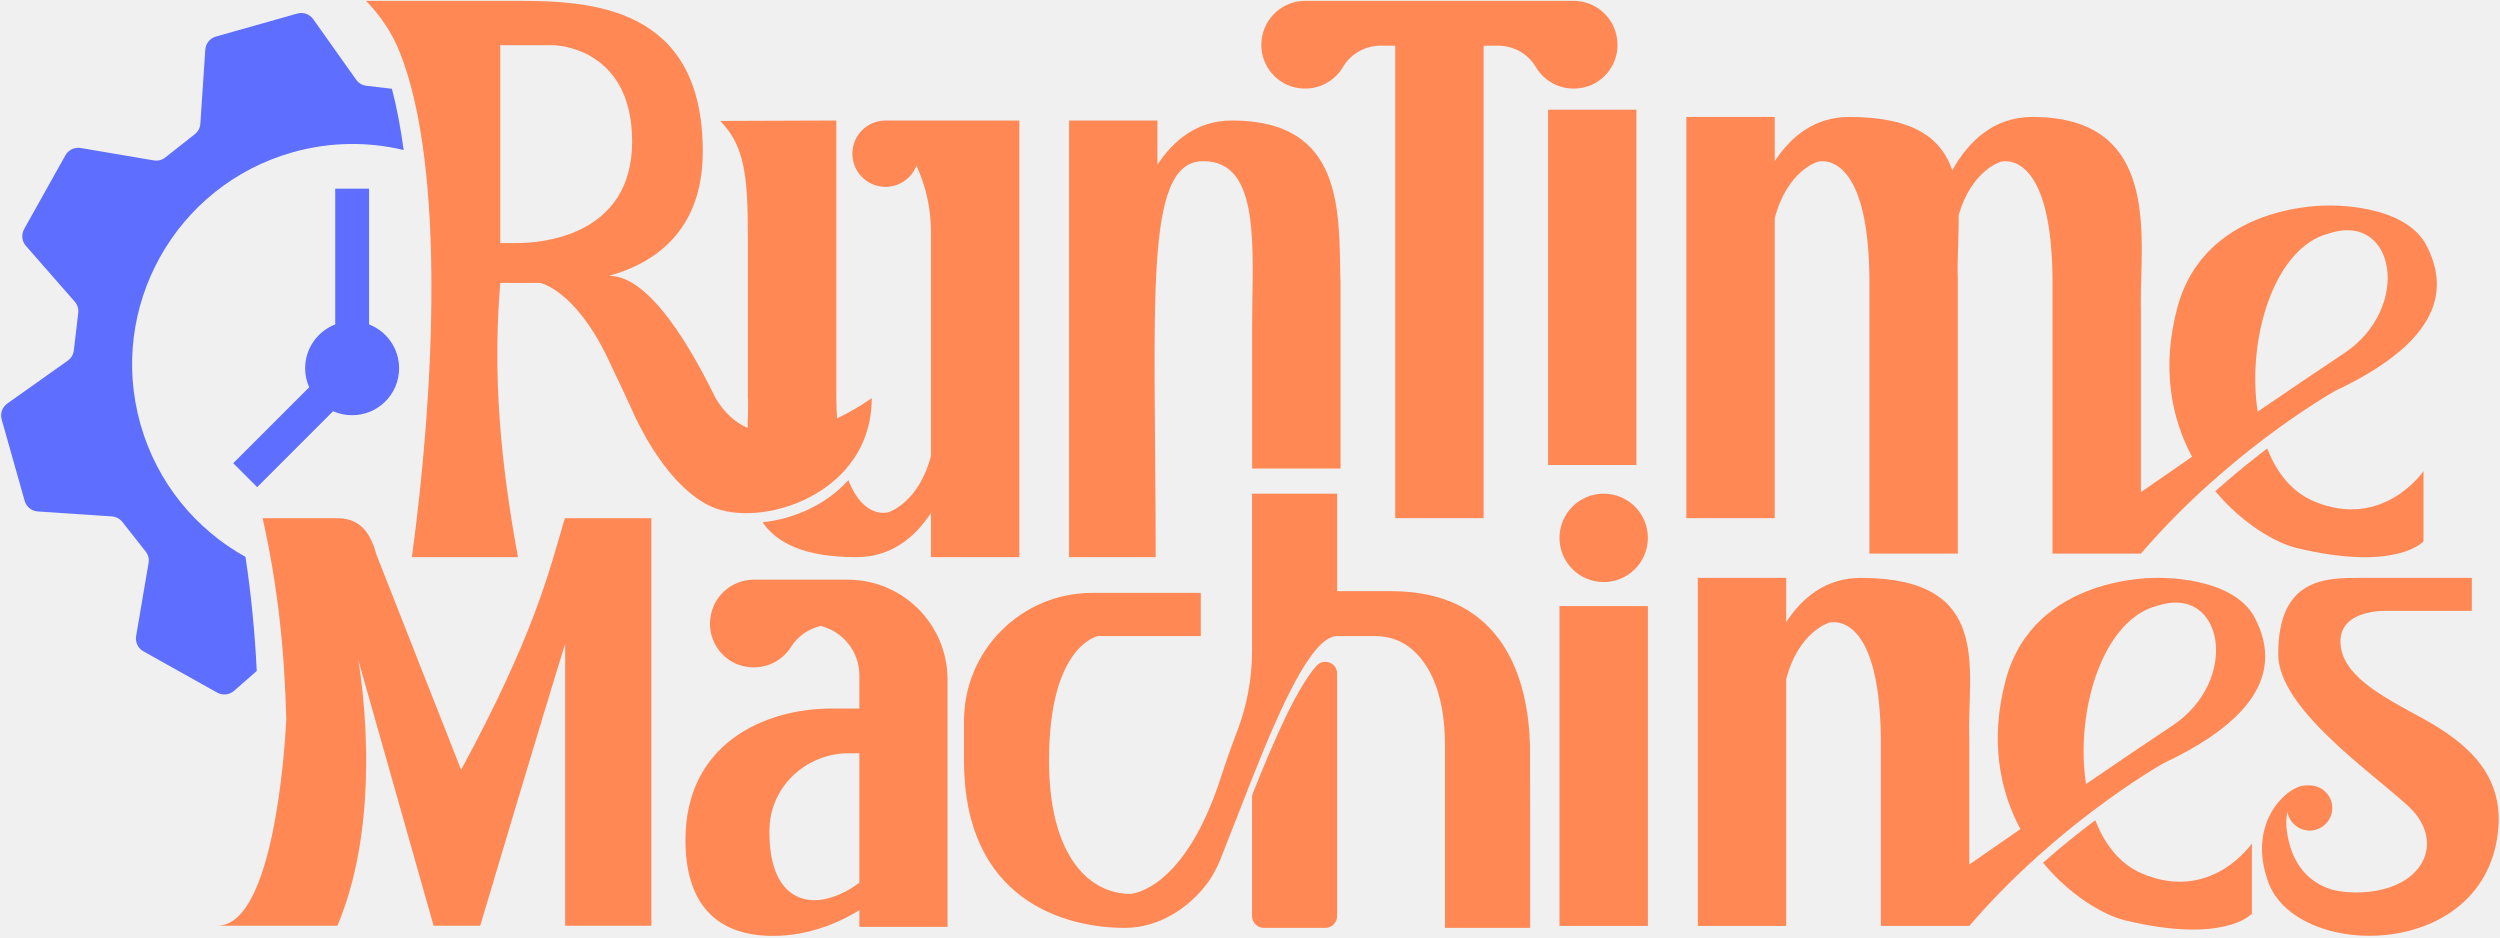
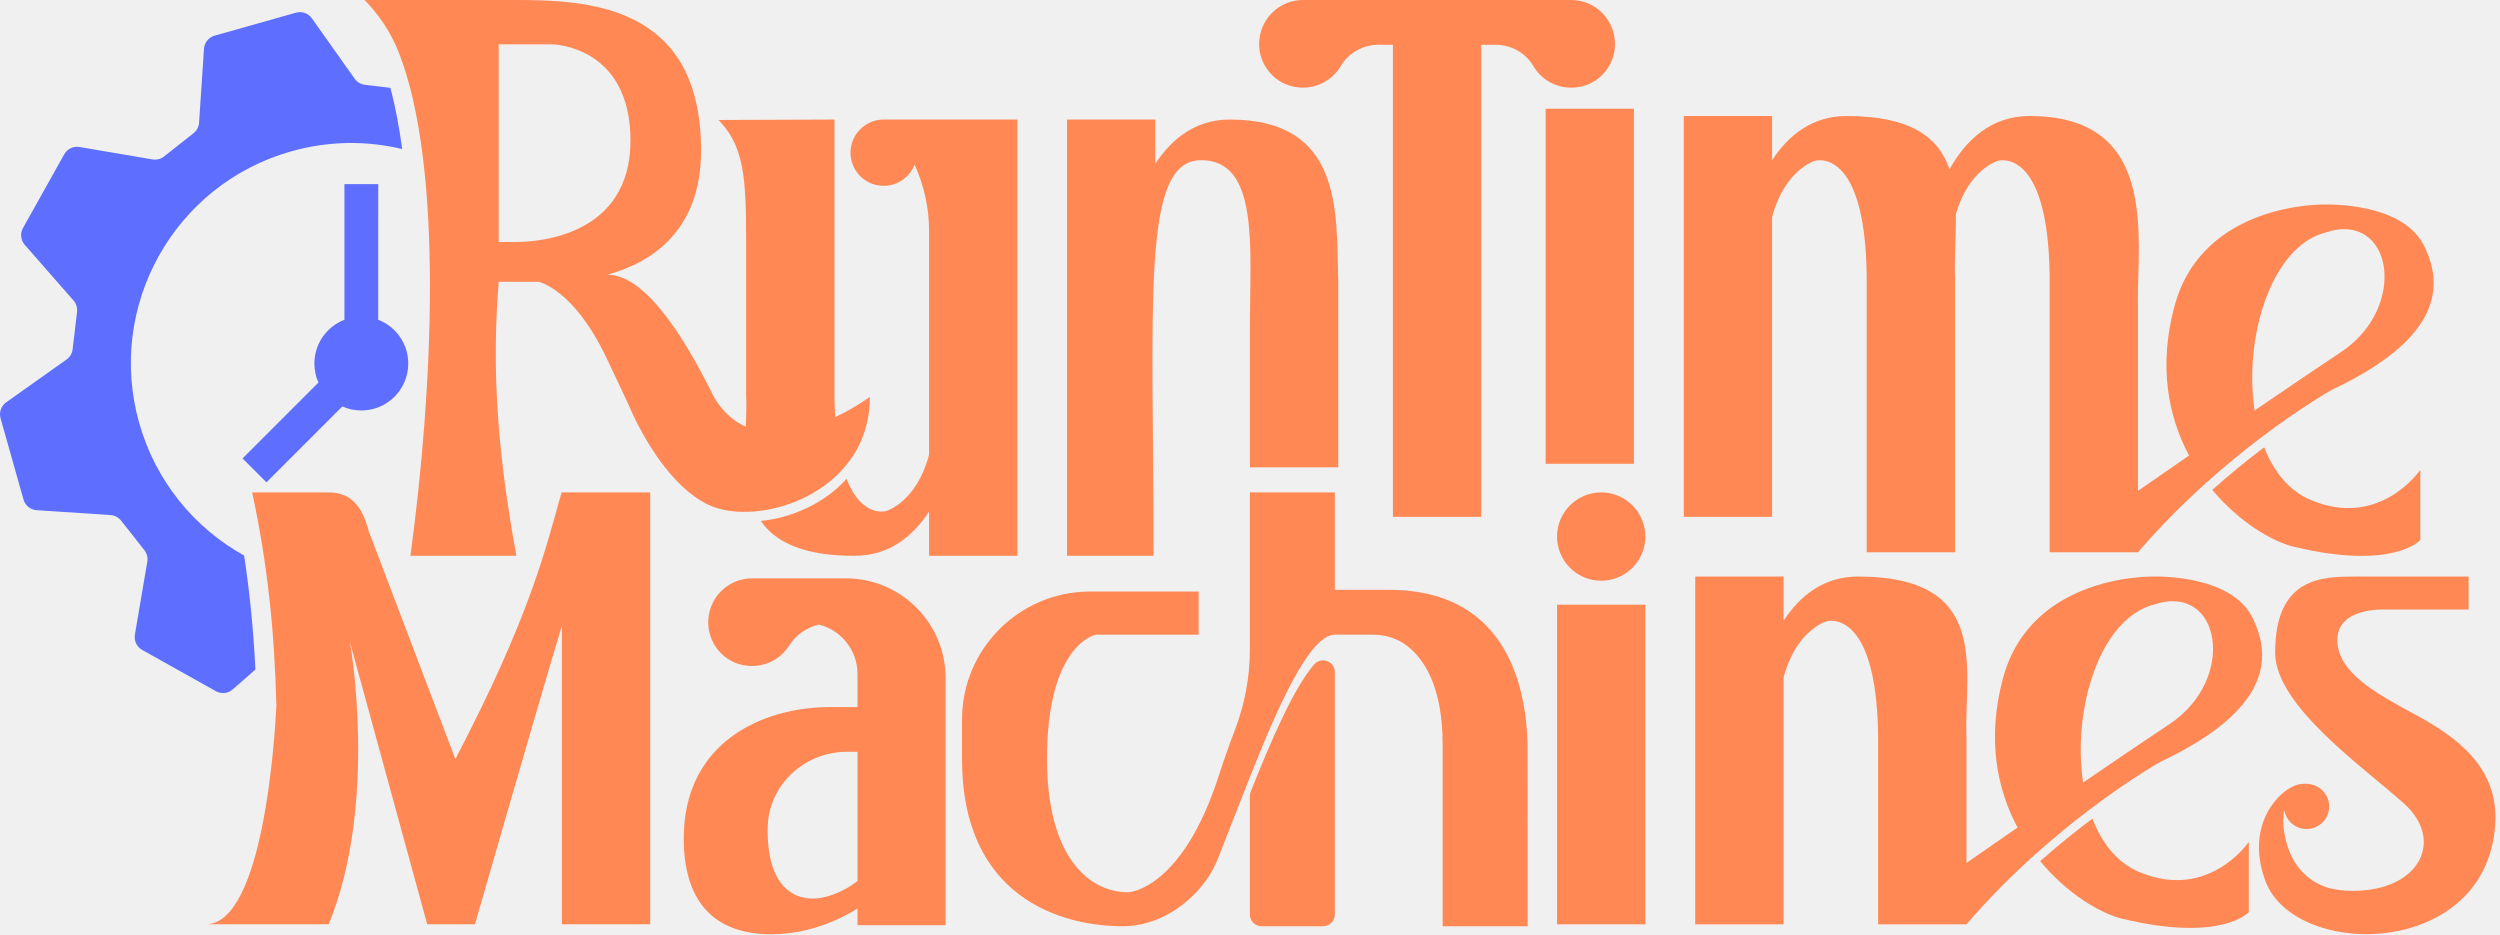
- <svg xmlns="http://www.w3.org/2000/svg" width="1411" height="529" viewBox="0 0 1411 529" fill="none">
-   <g clip-path="url(#clip0_339_473)">
-     <path d="M221.2 50.11L206.8 48.41C204.46 48.13 202.37 46.89 201.01 44.98L176.79 10.83C174.77 7.97 171.17 6.7 167.79 7.65L121.88 20.62C118.51 21.57 116.1 24.54 115.87 28.03L113.09 69.78C112.93 72.12 111.8 74.27 109.96 75.73L93.28 88.88C91.45 90.33 89.08 90.93 86.77 90.53L45.53 83.52C42.08 82.94 38.63 84.59 36.92 87.64L13.63 129.28C11.92 132.33 12.32 136.13 14.62 138.77L42.17 170.24C43.72 172 44.44 174.33 44.16 176.67L41.67 197.78C41.39 200.11 40.14 202.2 38.24 203.55L4.12 227.75C1.27 229.78 0 233.38 0.95 236.76L13.92 282.66C14.87 286.04 17.84 288.44 21.33 288.67L63.1 291.45C65.43 291.61 67.59 292.74 69.05 294.58L82.19 311.25C83.64 313.09 84.25 315.45 83.85 317.76L76.83 359.01C76.25 362.47 77.9 365.91 80.95 367.62L122.59 390.92C125.64 392.62 129.44 392.23 132.08 389.92L144.91 378.69C143.82 356.66 141.76 335.43 138.54 314.3C110.62 298.79 88.64 272.59 79.27 239.42C60.61 173.34 99.04 104.64 165.12 85.97C186.33 79.98 207.82 79.87 227.83 84.68C226.15 72.31 223.97 60.7 221.2 50.11Z" fill="#5E6EFF" />
-     <path d="M208.291 183.1V106.48H189.201V183.1C179.281 186.93 172.231 196.56 172.231 207.84C172.231 211.66 173.051 215.3 174.501 218.58L131.641 261.44L145.141 274.94L188.001 232.08C191.281 233.54 194.921 234.35 198.741 234.35C213.381 234.35 225.251 222.48 225.251 207.84C225.251 196.56 218.211 186.94 208.281 183.1H208.291Z" fill="#5E6EFF" />
-     <path d="M678.641 90.98C712.141 90.371 706.691 140.78 706.691 183.98C706.691 227.18 706.691 264.45 706.691 264.45H756.601V157.78H756.541C755.581 119.26 758.641 68.01 695.371 68.01C675.801 68.01 662.411 79.02 653.261 92.99V68.01H603.381V314.45H652.261C652.261 171.48 645.141 91.589 678.641 90.98Z" fill="#FF8855" />
-     <path d="M923.6 61.91H873.73V262.45H923.6V61.91Z" fill="#FF8855" />
-     <path d="M1001.66 123.17C1008.68 96.3 1025.82 91.33 1025.82 91.33C1025.82 91.33 1054.07 82.61 1055.09 155.78V312.45H1105V155.78H1104.93C1104.66 144.87 1105.63 132.94 1105.46 121.44C1112.74 96.07 1129.15 91.33 1129.15 91.33C1129.15 91.33 1157.41 82.61 1158.42 155.78V312.45H1208.33C1208.99 311.68 1209.66 310.91 1210.33 310.15C1222.41 296.29 1234.95 283.9 1247.01 273.08C1257.86 263.35 1268.31 254.88 1277.71 247.75C1301.1 230.05 1317.95 220.62 1317.95 220.62C1371.26 195.5 1380.32 169.73 1373.28 147.56C1372.31 144.5 1371.04 141.51 1369.53 138.6C1357.08 114.59 1314.31 116.01 1314.31 116.01C1314.31 116.01 1244.96 114.02 1228.95 173.46C1219.8 207.44 1225.46 235.84 1237.18 257.79C1220.23 269.49 1208.33 277.76 1208.33 277.76V163.76C1209.29 124.13 1214.56 66.01 1147.1 66.01C1125.19 66.01 1111 79.8 1101.87 96.11C1095.95 78.66 1080.86 66.01 1043.76 66.01C1024.2 66.01 1010.8 77.02 1001.66 90.99V66.01H951.78V292.45H1001.66V123.17ZM1314.31 131.8C1352.02 119.24 1361.44 173.86 1323.03 199.36C1308.9 208.73 1291.32 220.65 1274.21 232.35C1268.02 191.03 1283.56 139.75 1314.31 131.8ZM1208.3 164.96L1208.27 175.78C1208.19 172.4 1208.22 168.77 1208.3 164.96Z" fill="#FF8855" />
-     <path d="M893.82 49.37C905.98 46.67 914.24 34.94 912.75 22.57C912.75 22.52 912.74 22.47 912.73 22.41C911.33 10.07 900.86 0.48 888.14 0.48H736.67C723.95 0.48 713.48 10.06 712.08 22.4C712.07 22.45 712.06 22.51 712.06 22.56C710.57 34.92 718.83 46.66 730.99 49.36C742.39 51.89 752.86 46.56 758.03 37.75C762.48 30.16 770.82 25.72 779.61 25.76L787.47 25.8V292.45H837.34V25.81L845.2 25.77C854 25.73 862.33 30.18 866.78 37.76C871.95 46.58 882.42 51.9 893.82 49.37Z" fill="#FF8855" />
-     <path d="M427.251 289.35C444.561 287.81 463.921 279.89 476.921 265.27C484.691 256.56 490.181 245.46 491.631 231.92C491.891 229.58 492.021 227.16 492.021 224.67C492.021 224.67 483.971 230.64 472.431 236.1C472.221 232.53 472.081 228.73 472.021 224.67V68.01L406.481 68.26C422.911 85.11 422.111 105.46 422.111 151.24V224.67H422.171C422.311 230.1 422.131 235.78 421.951 241.53C415.171 238.51 408.961 233.22 403.931 224.78C403.911 224.74 403.891 224.71 403.871 224.67C390.501 197.46 367.011 155.66 343.841 155.66H343.801C368.811 148.74 396.651 130.87 396.651 85.5C396.651 3.14 333.091 0.48 291.651 0.48H268.401L232.461 0.49L206.591 0.48C214.881 8.99 221.451 18.9 225.741 29.74C251.531 94.82 245.061 222.11 232.461 314.46H292.341C286.971 285.35 283.811 260.48 282.161 238.55C279.841 207.67 280.531 182.6 282.341 159.68H304.891C304.891 159.68 324.351 163.49 342.831 201.81C347.781 212.07 352.041 221.4 355.901 229.56C355.901 229.56 356.741 231.65 358.351 235.06C364.051 247.08 379.331 275.46 400.891 285.67C407.911 289 417.241 290.24 427.251 289.35ZM292.171 137.17H282.341V25.52H312.631C312.631 25.52 356.781 26.16 356.781 79.87C356.781 133.58 304.961 137.17 292.171 137.17Z" fill="#FF8855" />
-     <path d="M499.81 105.46C507.77 105.46 514.56 100.48 517.27 93.47C517.27 93.47 517.27 93.48 517.27 93.49C522.61 105.15 525.45 117.93 525.45 131V257.28C518.43 284.16 501.29 289.13 501.29 289.13C501.29 289.13 487.49 293.38 478.84 270.98C466.11 285.19 447.36 293.03 430.4 294.78C438.59 306.62 454.16 314.45 483.35 314.45C502.91 314.45 516.3 303.44 525.45 289.47V314.45H575.33V68.01H499.85C499.85 68.01 499.82 68.01 499.81 68.01C489.47 68.01 481.08 76.39 481.08 86.74C481.08 97.09 489.46 105.47 499.81 105.47V105.46Z" fill="#FF8855" />
-     <path d="M318.656 292.942C309.894 322.893 301.326 358.594 260.246 434.485L212.549 313.277C211.086 308.101 209.163 302.907 205.807 299.004C202.44 295.092 197.649 292.48 190.438 292.48H148.226C156.598 329.888 160.599 366.325 161.574 406.099V406.156C161.574 406.156 161.574 406.175 161.574 406.184C160.725 423.04 154.373 522.48 122.641 522.48H173.108H190.428C217.965 457.554 202.148 372.255 202.148 372.255L244.721 522.48H271.028C271.028 522.48 306.537 403.101 318.968 363.44V522.48H367.641V292.48H318.842L318.656 292.942Z" fill="#FF8855" />
-     <path d="M742.9 375.88C731.3 389.35 718.59 418.93 707.13 447.69C706.81 448.48 706.65 449.32 706.65 450.17V517.03C706.65 520.71 709.64 523.7 713.32 523.7H748C751.68 523.7 754.66 520.71 754.66 517.03V380.18C754.67 373.96 746.96 371.17 742.9 375.88Z" fill="#FF8855" />
-     <path d="M785.141 333.64H754.671V278.61H706.651V367.67C706.651 383.19 703.701 398.54 698.141 413.02C695.141 420.81 692.111 429.37 689.071 438.78C668.721 501.69 639.571 504.5 637.861 504.5C615.711 504.5 592.071 484.54 592.071 429.15C592.071 363.91 619.761 358.99 619.761 358.99H677.721V334.62H616.441C576.471 334.62 544.061 367.03 544.061 407V429.16C544.061 508.17 600.921 523.7 634.891 523.7C653.761 523.7 671.201 512.66 682.021 497.65C687.571 489.93 690.131 481.44 693.581 472.79C698.001 461.72 702.251 450.58 706.651 439.49C722.261 400.22 740.271 359 754.671 359H776.111C783.011 359 789.821 361.01 795.271 365.16C804.751 372.35 815.561 387.84 815.561 421.04V523.69H863.601C863.601 523.69 863.601 421.04 863.541 421.04C862.621 383.96 848.991 333.64 785.141 333.64Z" fill="#FF8855" />
-     <path d="M928.16 313.121C933.432 300.396 927.389 285.807 914.663 280.536C901.938 275.265 887.348 281.308 882.077 294.033C876.806 306.759 882.849 321.348 895.575 326.619C908.3 331.89 922.889 325.847 928.16 313.121Z" fill="#FF8855" />
-     <path d="M930.061 342.07H880.181V522.6H930.061V342.07Z" fill="#FF8855" />
-     <path d="M478.431 327.17H425.481C412.761 327.17 402.291 336.75 400.891 349.09C400.891 349.15 400.891 349.2 400.871 349.25C399.391 361.62 407.651 373.35 419.801 376.05C430.911 378.52 441.141 373.52 446.441 365.11C450.261 359.04 456.351 354.93 463.181 353.28C475.731 356.38 485.031 367.72 485.031 381.23V399.89H469.531C431.261 399.89 386.871 419.78 386.871 474.14C386.871 508.33 402.681 528.22 436.321 528.22C457.651 528.22 475.091 519.84 485.031 513.7V523.12H534.791V383.53C534.791 352.4 509.561 327.17 478.431 327.17ZM485.031 498.14C480.091 501.94 473.281 505.9 464.961 507.56C452.931 509.93 434.261 505.26 434.261 469.53C434.261 468.43 434.301 467.35 434.361 466.28C435.621 442.98 455.691 425.15 478.991 425.15H485.031V498.14Z" fill="#FF8855" />
-     <path d="M1208.95 493.02C1196.58 487.77 1187.91 476.74 1182.58 462.9C1173.57 469.67 1163.53 477.69 1153.07 486.92C1168.27 505.28 1186.97 516.45 1199.5 519.47C1255.83 533.02 1270.96 515.69 1270.96 515.69V476.05C1270.96 476.05 1248.14 509.64 1208.95 493.02Z" fill="#FF8855" />
-     <path d="M1221.08 430.77C1262.01 411.49 1276.85 391.82 1278.35 373.69C1279.08 364.94 1276.7 356.56 1272.65 348.75C1260.2 324.74 1217.44 326.16 1217.44 326.16C1217.44 326.16 1148.08 324.17 1132.08 383.61C1122.93 417.6 1128.59 446 1140.31 467.94C1123.36 479.64 1111.46 487.91 1111.46 487.91V415.94H1111.39C1110.44 377.42 1124.9 326.16 1050.22 326.16C1030.66 326.16 1017.26 337.17 1008.12 351.14V326.16H958.24V522.6H1008.12V383.32C1015.14 356.45 1032.28 351.48 1032.28 351.48C1032.28 351.48 1060.53 342.76 1061.55 415.94V522.6H1111.46C1124.16 507.81 1137.42 494.65 1150.15 483.23C1160.99 473.5 1171.44 465.04 1180.84 457.92C1204.22 440.2 1221.08 430.77 1221.08 430.77ZM1217.44 341.95C1255.14 329.39 1264.57 384.02 1226.15 409.51C1212.02 418.89 1194.45 430.81 1177.34 442.51C1171.14 401.19 1186.68 349.9 1217.44 341.95Z" fill="#FF8855" />
-     <path d="M1365.22 404.3C1343.06 392.3 1320.95 380.43 1320.95 361.97C1320.95 343.51 1347.36 344.79 1347.36 344.79H1395.1V326.16H1331.99C1312.57 326.16 1285.83 326.16 1285.83 369.17C1285.83 399.33 1336.07 434.01 1358.81 454.58C1381.55 475.14 1367.56 503.71 1329.66 503.71C1324.92 503.71 1320.59 503.17 1316.63 502.23C1316.61 502.23 1316.58 502.23 1316.55 502.21C1306.79 499.4 1294.54 491.69 1290.99 471C1290.1 465.84 1290.2 461.59 1291.01 458.11C1292 464.17 1297.25 468.78 1303.58 468.78C1310.62 468.78 1316.33 463.08 1316.33 456.04C1316.33 450.05 1312.2 445.03 1306.64 443.66C1302.7 442.688 1298.64 443.66 1298.64 443.66C1288.14 446.48 1269.3 465.79 1279.71 496.42C1294.14 542.48 1404.64 543.21 1410.12 466.58C1412.48 433.52 1387.38 416.3 1365.22 404.3Z" fill="#FF8855" />
-     <path d="M1305.82 282.87C1293.57 277.67 1284.94 266.79 1279.61 253.13C1270.61 259.95 1260.65 268 1250.31 277.21C1265.43 295.31 1283.94 306.33 1296.37 309.32C1352.7 322.87 1367.83 305.54 1367.83 305.54V265.89C1367.83 265.89 1345.02 299.48 1305.82 282.87Z" fill="#FF8855" />
+ <svg xmlns="http://www.w3.org/2000/svg" width="289" height="108" viewBox="0 0 289 108" fill="none">
+   <g clip-path="url(#clip0_511_94)">
+     <path d="M45.137 10.156L42.19 9.808C41.711 9.751 41.283 9.497 41.005 9.106L36.048 2.118C35.635 1.532 34.898 1.272 34.207 1.467L24.811 4.121C24.122 4.316 23.629 4.923 23.581 5.638L23.013 14.182C22.98 14.66 22.749 15.1 22.372 15.399L18.959 18.09C18.584 18.387 18.099 18.51 17.626 18.428L9.187 16.993C8.481 16.875 7.775 17.212 7.425 17.837L2.658 26.358C2.309 26.982 2.39 27.76 2.861 28.3L8.499 34.74C8.816 35.1 8.964 35.577 8.906 36.056L8.397 40.376C8.339 40.853 8.084 41.281 7.695 41.557L0.712 46.51C0.129 46.925 -0.131 47.662 0.064 48.353L2.718 57.747C2.912 58.438 3.52 58.929 4.234 58.977L12.782 59.545C13.259 59.578 13.701 59.809 14 60.186L16.689 63.597C16.986 63.974 17.111 64.457 17.029 64.93L15.592 73.371C15.473 74.079 15.811 74.783 16.435 75.133L24.957 79.902C25.581 80.249 26.358 80.17 26.899 79.697L29.524 77.399C29.301 72.891 28.88 68.546 28.221 64.222C22.507 61.048 18.009 55.686 16.091 48.898C12.273 35.375 20.137 21.316 33.66 17.495C38.001 16.269 42.399 16.246 46.494 17.231C46.15 14.699 45.704 12.323 45.137 10.156V10.156Z" fill="#5E6EFF" />
+     <path d="M138.75 18.52C145.606 18.395 144.49 28.711 144.49 37.552C144.49 46.393 144.49 54.02 144.49 54.02H154.704V32.19H154.692C154.496 24.307 155.122 13.819 142.174 13.819C138.169 13.819 135.429 16.072 133.556 18.931V13.819H123.348V64.252H133.352C133.352 34.994 131.894 18.645 138.75 18.52Z" fill="#FF8855" />
+     <path d="M188.88 12.571H178.675V53.611H188.88V12.571Z" fill="#FF8855" />
+     <path d="M204.855 25.107C206.292 19.608 209.799 18.591 209.799 18.591C209.799 18.591 215.581 16.807 215.789 31.781V63.843H226.003V31.781H225.989C225.934 29.548 226.132 27.107 226.097 24.753C227.587 19.561 230.946 18.591 230.946 18.591C230.946 18.591 236.729 16.807 236.936 31.781V63.843H247.149C247.284 63.685 247.422 63.528 247.559 63.372C250.031 60.536 252.597 58 255.065 55.786C257.286 53.795 259.424 52.061 261.348 50.602C266.134 46.98 269.583 45.05 269.583 45.05C280.492 39.909 282.347 34.636 280.906 30.099C280.707 29.472 280.447 28.86 280.138 28.265C277.591 23.351 268.838 23.642 268.838 23.642C268.838 23.642 254.646 23.235 251.369 35.399C249.497 42.353 250.655 48.165 253.053 52.657C249.585 55.051 247.149 56.744 247.149 56.744V33.414C247.346 25.304 248.424 13.41 234.619 13.41C230.135 13.41 227.231 16.232 225.363 19.57C224.151 15.998 221.063 13.41 213.471 13.41C209.468 13.41 206.726 15.663 204.855 18.522V13.41H194.647V59.75H204.855V25.107V25.107ZM268.838 26.873C276.555 24.303 278.483 35.481 270.622 40.699C267.731 42.617 264.133 45.056 260.631 47.451C259.365 38.995 262.545 28.5 268.838 26.873ZM247.143 33.66L247.137 35.874C247.121 35.182 247.127 34.439 247.143 33.66Z" fill="#FF8855" />
+     <path d="M182.786 10.005C185.275 9.452 186.965 7.052 186.66 4.52C186.66 4.51 186.658 4.5 186.656 4.487C186.369 1.962 184.227 -0 181.624 -0H150.626C148.023 -0 145.88 1.96 145.594 4.485C145.592 4.496 145.59 4.508 145.59 4.518C145.285 7.048 146.975 9.45 149.464 10.003C151.796 10.52 153.939 9.43 154.997 7.627C155.908 6.073 157.615 5.165 159.413 5.173L161.022 5.181V59.75H171.228V5.183L172.836 5.175C174.637 5.167 176.342 6.078 177.252 7.629C178.31 9.434 180.453 10.523 182.786 10.005Z" fill="#FF8855" />
+     <path d="M87.304 59.116C90.847 58.801 94.809 57.18 97.469 54.188C99.059 52.405 100.183 50.134 100.479 47.363C100.533 46.884 100.559 46.389 100.559 45.879C100.559 45.879 98.912 47.101 96.55 48.218C96.507 47.488 96.479 46.71 96.466 45.879V13.819L83.054 13.87C86.416 17.319 86.252 21.483 86.252 30.852V45.879H86.265C86.293 46.99 86.257 48.153 86.22 49.33C84.832 48.712 83.561 47.629 82.532 45.902C82.528 45.894 82.524 45.887 82.52 45.879C79.784 40.311 74.976 31.757 70.235 31.757H70.227C75.345 30.34 81.042 26.683 81.042 17.399C81.042 0.544 68.035 -0 59.554 -0H54.796L47.441 0.002L42.147 -0C43.844 1.741 45.188 3.769 46.066 5.988C51.344 19.306 50.02 45.355 47.441 64.254H59.696C58.596 58.297 57.95 53.208 57.612 48.72C57.137 42.4 57.279 37.27 57.649 32.579H62.264C62.264 32.579 66.246 33.359 70.028 41.201C71.041 43.301 71.913 45.21 72.703 46.88C72.703 46.88 72.875 47.308 73.204 48.005C74.371 50.465 77.498 56.273 81.91 58.363C83.346 59.044 85.256 59.298 87.304 59.116ZM59.661 27.973H57.649V5.124H63.848C63.848 5.124 72.883 5.255 72.883 16.246C72.883 27.238 62.278 27.973 59.661 27.973Z" fill="#FF8855" />
+     <path d="M102.153 21.483C103.782 21.483 105.172 20.464 105.727 19.029C105.727 19.029 105.727 19.032 105.727 19.034C106.819 21.42 107.401 24.035 107.401 26.71V52.553C105.964 58.053 102.456 59.071 102.456 59.071C102.456 59.071 99.632 59.94 97.862 55.356C95.257 58.264 91.42 59.869 87.949 60.227C89.625 62.65 92.811 64.252 98.785 64.252C102.788 64.252 105.528 61.999 107.401 59.14V64.252H117.608V13.819H102.162C102.162 13.819 102.156 13.819 102.153 13.819C100.037 13.819 98.32 15.534 98.32 17.652C98.32 19.77 100.035 21.485 102.153 21.485V21.483Z" fill="#FF8855" />
+     <path d="M64.891 57.02C63.054 63.522 61.257 71.272 52.641 87.746L42.638 61.434C42.331 60.311 41.928 59.183 41.224 58.336C40.518 57.486 39.513 56.92 38.001 56.92H29.148C30.904 65.04 31.743 72.95 31.947 81.584V81.596C31.947 81.596 31.947 81.6 31.947 81.602C31.769 85.261 30.437 106.847 23.782 106.847H34.366H37.999C43.774 92.753 40.457 74.237 40.457 74.237L49.385 106.847H54.903C54.903 106.847 62.35 80.933 64.957 72.323V106.847H75.165V56.92H64.93L64.891 57.02V57.02Z" fill="#FF8855" />
+     <path d="M151.901 76.824C149.527 79.581 146.926 85.634 144.581 91.52C144.515 91.682 144.482 91.854 144.482 92.028V105.71C144.482 106.463 145.094 107.075 145.847 107.075H152.944C153.697 107.075 154.307 106.463 154.307 105.71V77.704C154.309 76.431 152.732 75.861 151.901 76.824V76.824Z" fill="#FF8855" />
+     <path d="M160.545 68.18H154.309V56.919H144.482V75.144C144.482 78.321 143.878 81.462 142.741 84.425C142.127 86.019 141.507 87.771 140.885 89.697C136.72 102.571 130.755 103.146 130.405 103.146C125.872 103.146 121.034 99.061 121.034 87.726C121.034 74.375 126.7 73.368 126.7 73.368H138.562V68.381H126.021C117.841 68.381 111.209 75.013 111.209 83.193V87.728C111.209 103.897 122.845 107.075 129.797 107.075C133.658 107.075 137.227 104.816 139.442 101.744C140.578 100.165 141.101 98.427 141.807 96.657C142.712 94.391 143.582 92.112 144.482 89.842C147.677 81.806 151.362 73.37 154.309 73.37H158.697C160.109 73.37 161.503 73.781 162.618 74.631C164.558 76.102 166.77 79.272 166.77 86.067V107.073H176.601C176.601 107.073 176.601 86.067 176.589 86.067C176.401 78.478 173.612 68.18 160.545 68.18V68.18Z" fill="#FF8855" />
+     <path d="M189.813 63.981C190.892 61.376 189.655 58.391 187.051 57.312C184.447 56.233 181.461 57.47 180.383 60.074C179.304 62.678 180.541 65.664 183.145 66.743C185.749 67.822 188.735 66.585 189.813 63.981Z" fill="#FF8855" />
+     <path d="M190.202 69.905H179.995V106.85H190.202V69.905Z" fill="#FF8855" />
+     <path d="M97.778 66.856H86.942C84.339 66.856 82.196 68.816 81.91 71.341C81.91 71.354 81.91 71.364 81.906 71.374C81.603 73.906 83.293 76.306 85.779 76.859C88.053 77.364 90.147 76.341 91.231 74.62C92.013 73.377 93.259 72.536 94.657 72.199C97.225 72.833 99.129 75.154 99.129 77.919V81.737H95.957C88.125 81.737 79.04 85.808 79.04 96.932C79.04 103.929 82.276 108 89.16 108C93.525 108 97.094 106.285 99.129 105.028V106.956H109.312V78.389C109.312 72.019 104.149 66.856 97.778 66.856V66.856ZM99.129 101.844C98.118 102.621 96.724 103.432 95.021 103.772C92.559 104.257 88.739 103.301 88.739 95.989C88.739 95.764 88.747 95.543 88.759 95.324C89.017 90.555 93.124 86.907 97.892 86.907H99.129V101.844V101.844Z" fill="#FF8855" />
+     <path d="M247.276 100.796C244.745 99.722 242.97 97.465 241.88 94.632C240.036 96.018 237.981 97.659 235.841 99.548C238.951 103.305 242.778 105.591 245.342 106.209C256.87 108.982 259.966 105.436 259.966 105.436V97.324C259.966 97.324 255.296 104.198 247.276 100.796V100.796Z" fill="#FF8855" />
+     <path d="M249.759 88.057C258.135 84.111 261.172 80.086 261.479 76.375C261.628 74.585 261.141 72.87 260.312 71.272C257.764 66.358 249.014 66.648 249.014 66.648C249.014 66.648 234.82 66.241 231.545 78.405C229.673 85.361 230.831 91.173 233.229 95.663C229.761 98.058 227.325 99.75 227.325 99.75V85.022H227.311C227.117 77.139 230.076 66.648 214.793 66.648C210.79 66.648 208.048 68.902 206.177 71.761V66.648H195.969V106.849H206.177V78.346C207.614 72.847 211.122 71.83 211.122 71.83C211.122 71.83 216.903 70.046 217.112 85.022V106.849H227.325C229.924 103.823 232.638 101.129 235.243 98.792C237.462 96.801 239.6 95.07 241.524 93.613C246.308 89.986 249.759 88.057 249.759 88.057V88.057ZM249.014 69.88C256.729 67.309 258.659 78.489 250.796 83.706C247.905 85.625 244.309 88.065 240.807 90.459C239.539 82.003 242.719 71.507 249.014 69.88Z" fill="#FF8855" />
+     <path d="M279.256 82.639C274.721 80.184 270.197 77.754 270.197 73.977C270.197 70.199 275.601 70.461 275.601 70.461H285.371V66.648H272.456C268.482 66.648 263.009 66.648 263.009 75.45C263.009 81.622 273.291 88.719 277.944 92.929C282.598 97.136 279.735 102.983 271.979 102.983C271.009 102.983 270.123 102.873 269.312 102.68C269.308 102.68 269.302 102.68 269.296 102.676C267.299 102.101 264.792 100.523 264.065 96.289C263.883 95.233 263.904 94.364 264.069 93.651C264.272 94.891 265.346 95.835 266.642 95.835C268.082 95.835 269.251 94.668 269.251 93.228C269.251 92.002 268.406 90.975 267.268 90.694C266.461 90.495 265.631 90.694 265.631 90.694C263.482 91.271 259.627 95.223 261.757 101.491C264.71 110.917 287.323 111.067 288.445 95.385C288.928 88.619 283.791 85.095 279.256 82.639Z" fill="#FF8855" />
+     <path d="M267.1 57.789C264.593 56.725 262.827 54.498 261.737 51.703C259.895 53.099 257.856 54.746 255.74 56.631C258.835 60.335 262.623 62.59 265.166 63.202C276.694 65.975 279.79 62.428 279.79 62.428V54.314C279.79 54.314 275.122 61.188 267.1 57.789V57.789Z" fill="#FF8855" />
+     <path d="M43.721 36.963L43.723 21.283H39.816V36.963C37.786 37.747 36.343 39.718 36.343 42.026C36.343 42.808 36.511 43.553 36.808 44.224L28.037 52.995L30.799 55.758L39.571 46.987C40.242 47.286 40.987 47.451 41.768 47.451C44.764 47.451 47.194 45.022 47.194 42.026C47.194 39.718 45.753 37.749 43.721 36.963Z" fill="#5E6EFF" />
  </g>
  <defs>
-     <clipPath id="clip0_339_473">
-       <rect width="1409.64" height="527.74" fill="white" transform="translate(0.640625 0.480225)" />
+     <clipPath id="clip0_511_94">
+       <rect width="288.478" height="108" fill="white" />
    </clipPath>
  </defs>
</svg>
